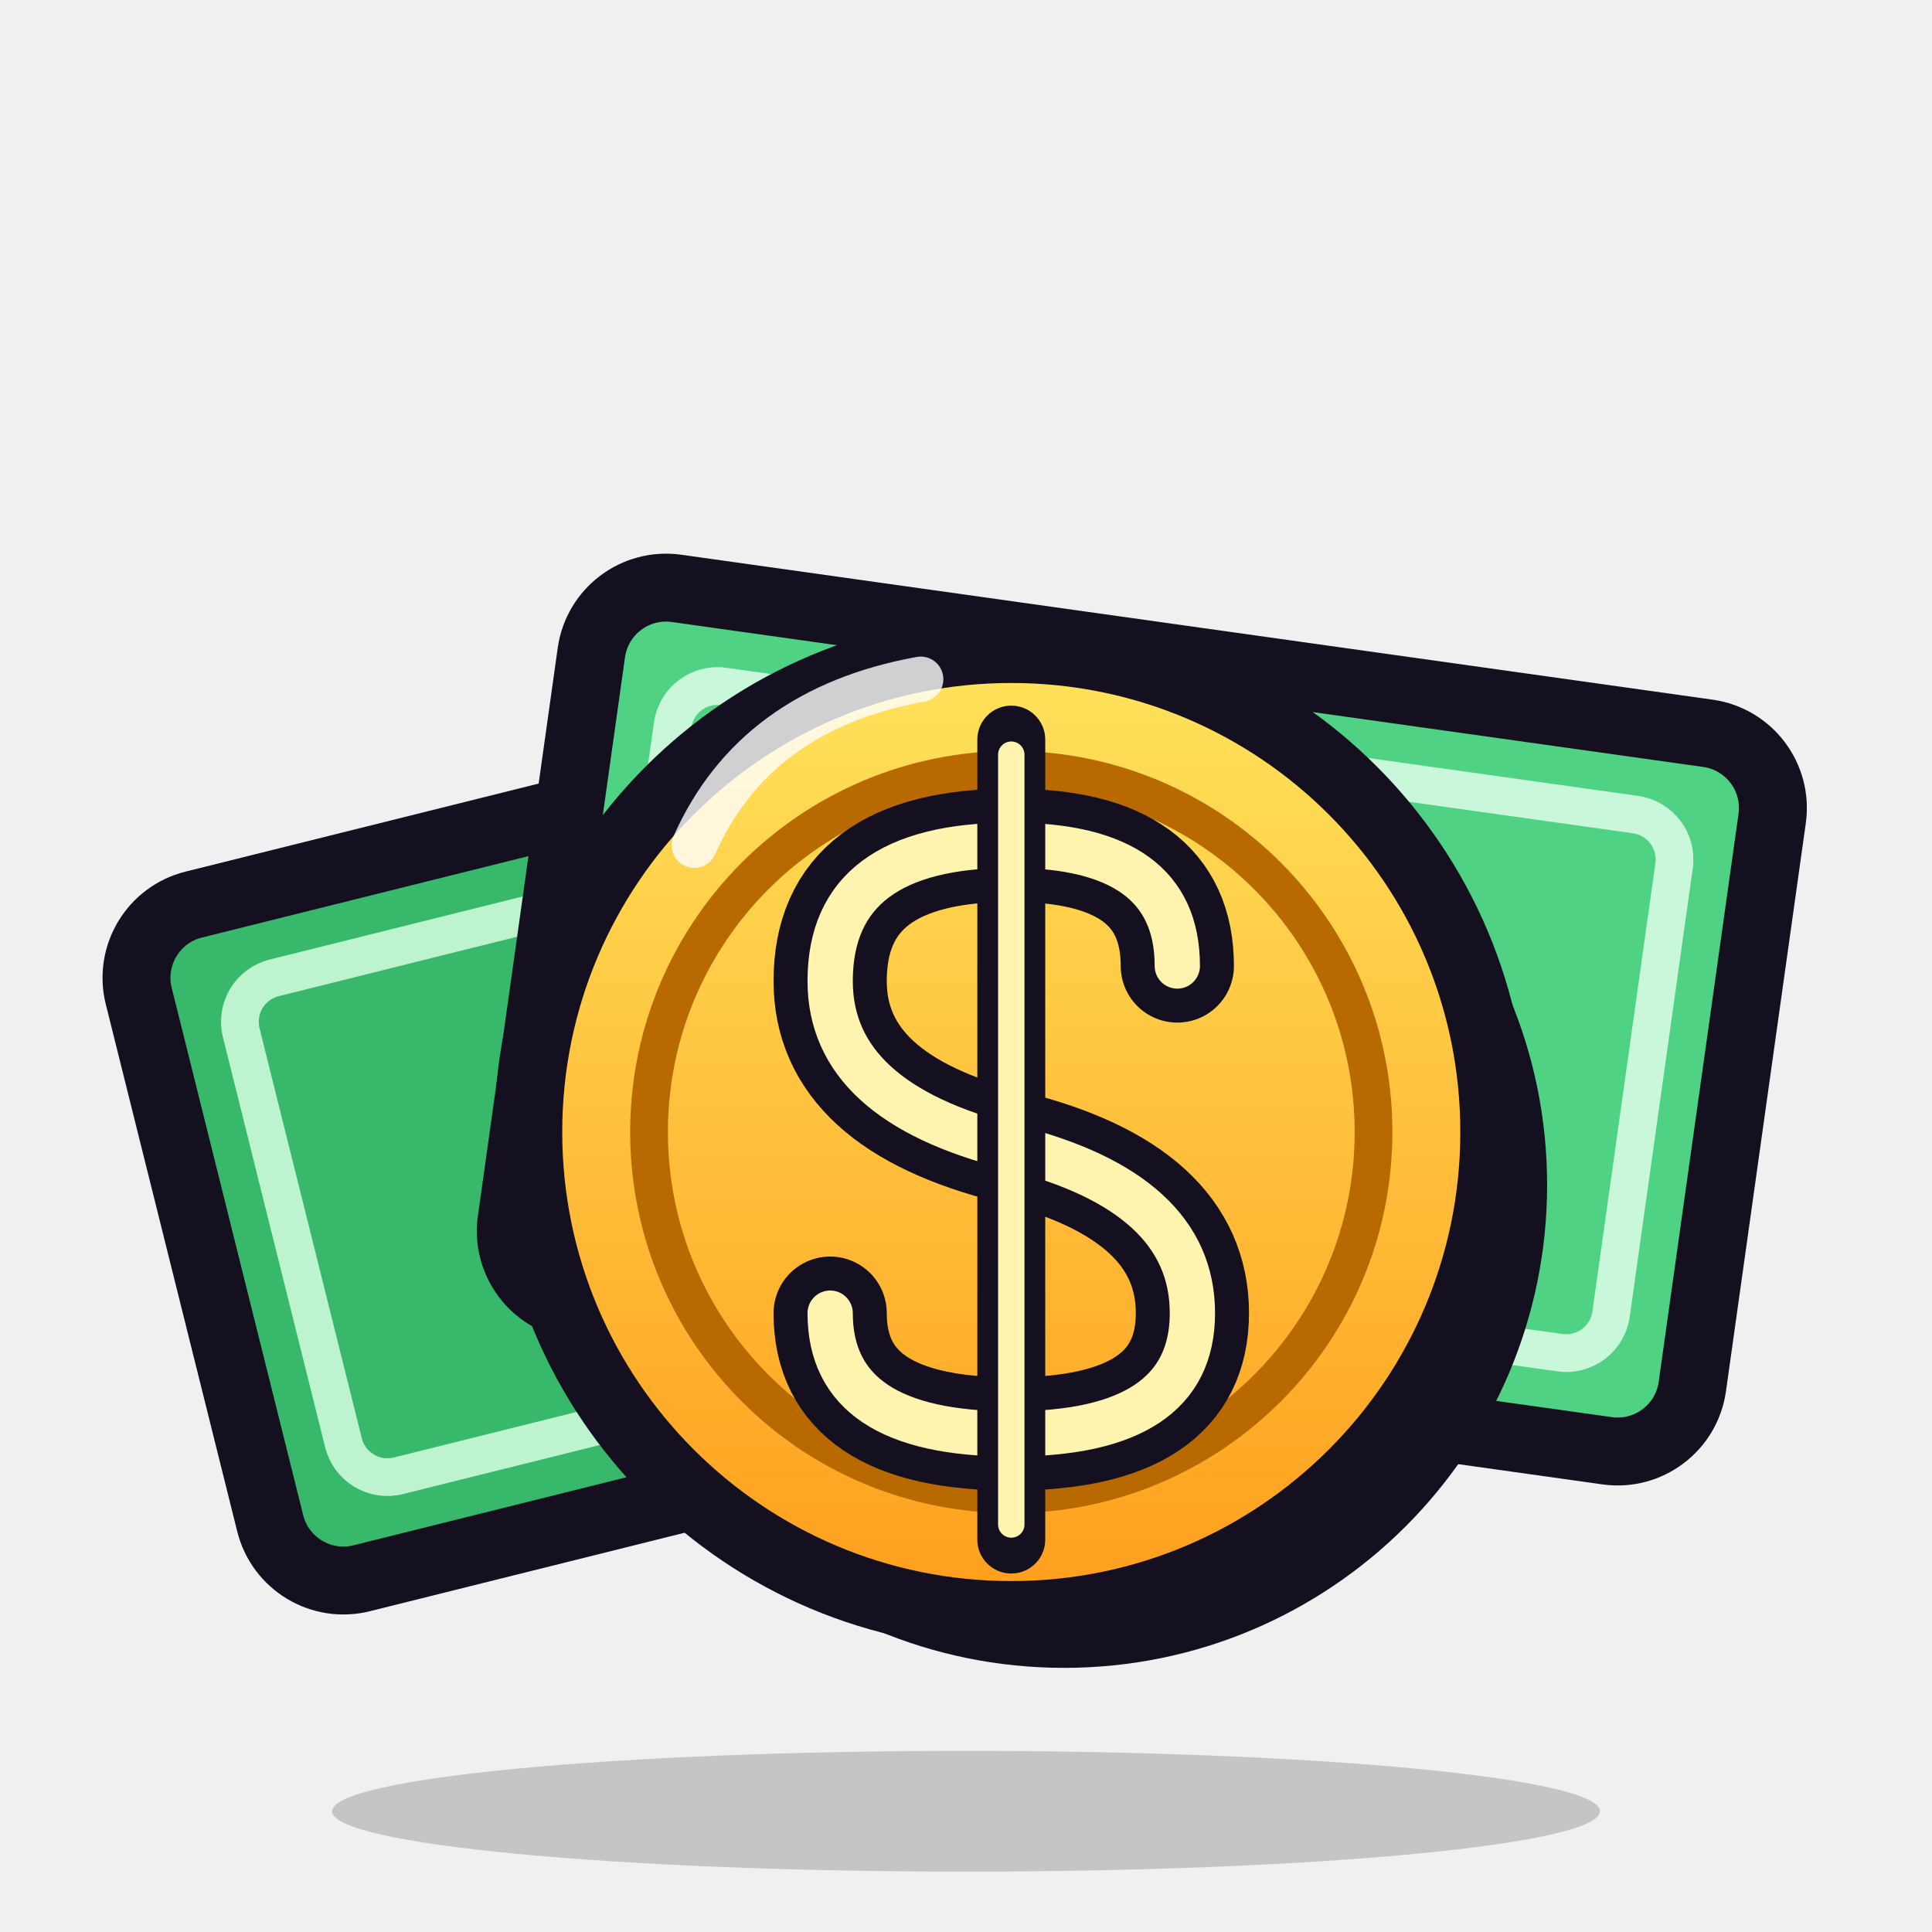
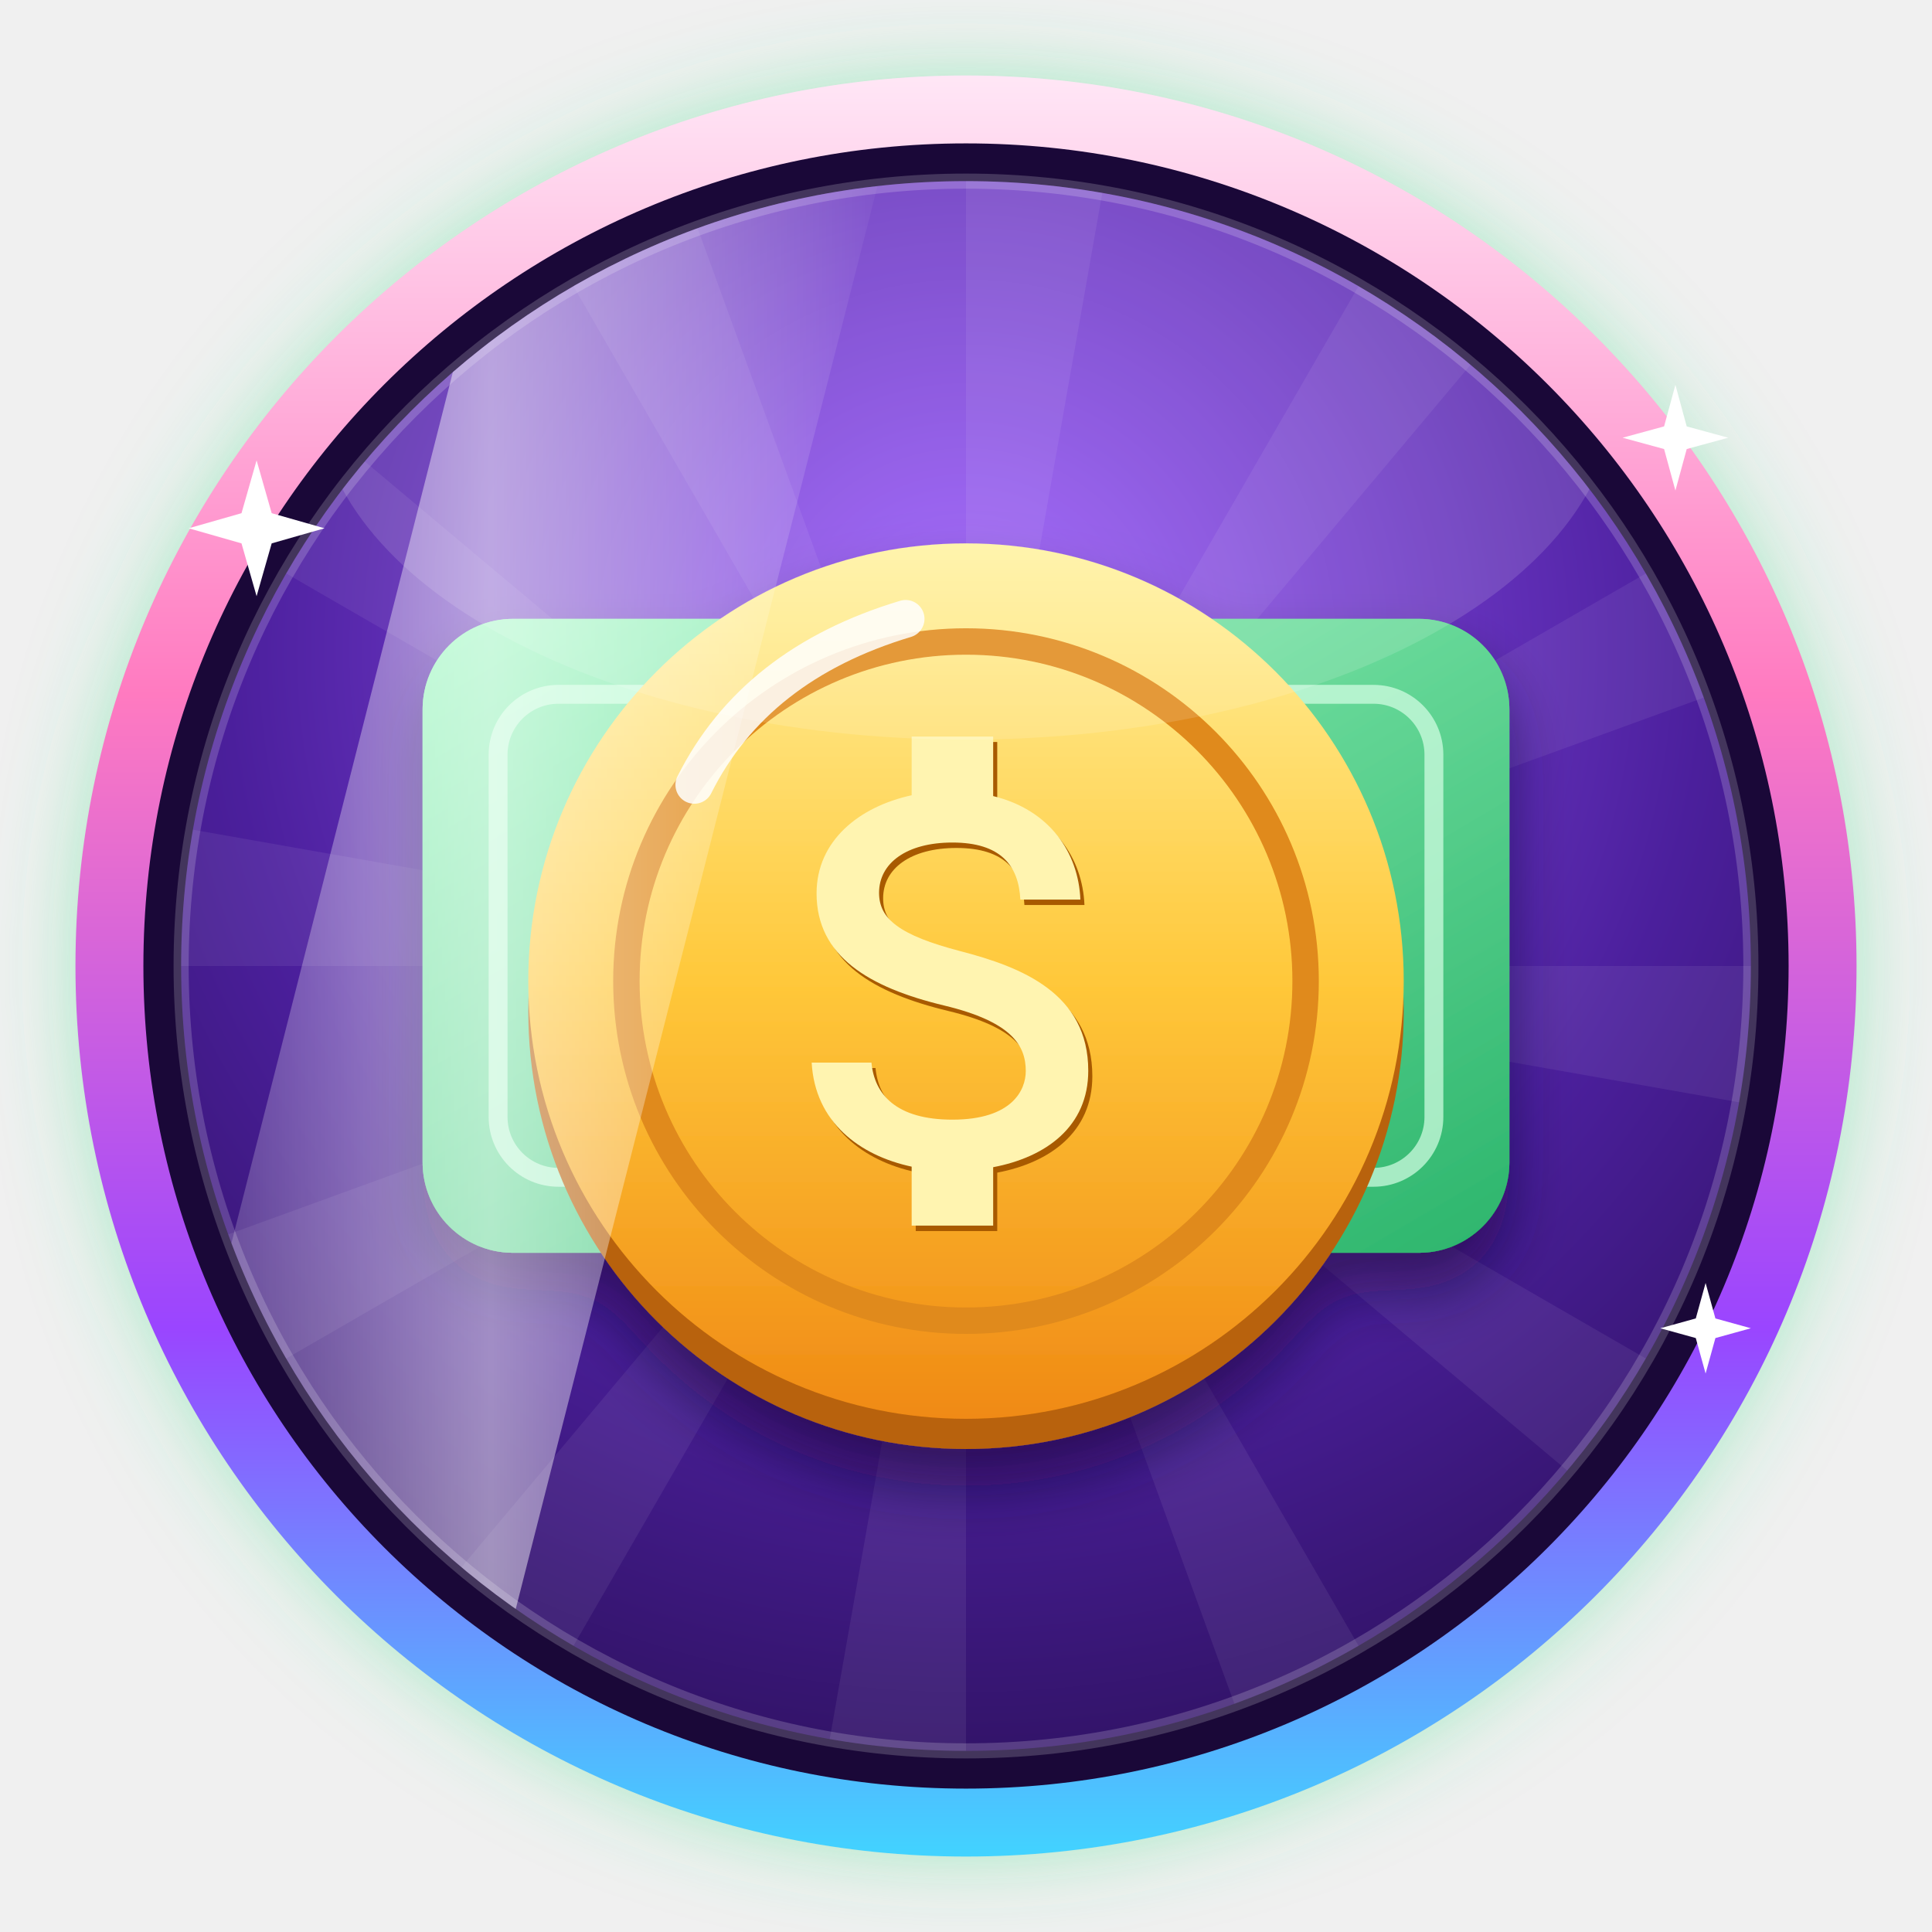
<svg xmlns="http://www.w3.org/2000/svg" viewBox="0 0 256 256" width="256" height="256">
+   <style>
+ .o{transform-box:fill-box;transform-origin:center}
+ .float{animation:fl 3.4s ease-in-out infinite}
+ @keyframes fl{0%,100%{transform:translateY(0)}50%{transform:translateY(-5px)}}
+ .rays{transform-origin:128px 128px;animation:rt 40s linear infinite}
+ @keyframes rt{to{transform:rotate(360deg)}}
+ .sheen{animation:sn 4s ease-in-out infinite}
+ @keyframes sn{0%,50%{transform:translateX(-260px)}100%{transform:translateX(260px)}}
+ .halo{animation:ha 3s ease-in-out infinite}
+ @keyframes ha{0%,100%{opacity:.5}50%{opacity:.95}}
+ .tw{animation:tw 2s ease-in-out infinite}
+ @keyframes tw{0%,100%{opacity:0;transform:scale(.3) rotate(0)}50%{opacity:1;transform:scale(1) rotate(45deg)}}
+ @media (prefers-reduced-motion:reduce){*{animation:none!important}}
+ 
+ .b1{transform-origin:128px 150px;animation:b1 3.4s ease-in-out infinite}.b2{transform-origin:128px 150px;animation:b2 3.4s ease-in-out infinite}
+ @keyframes b1{0%,100%{transform:rotate(-20deg)}50%{transform:rotate(-24deg) translateY(-3px)}}
+ @keyframes b2{0%,100%{transform:rotate(20deg)}50%{transform:rotate(24deg) translateY(-3px)}}
+ .coin{animation:cf 3.4s ease-in-out infinite}
+ @keyframes cf{0%,100%{transform:scaleX(1)}30%{transform:scaleX(.18)}50%{transform:scaleX(-1)}70%{transform:scaleX(.18)}}
+ </style>
  <defs>
-     <linearGradient id="gd" x1="0" y1="0" x2="0" y2="1">
-       <stop offset="0" stop-color="#ffe45c" />
-       <stop offset="1" stop-color="#ff9d1c" />
+     <filter id="blur" x="-40%" y="-40%" width="180%" height="180%">
+       <feGaussianBlur stdDeviation="8" />
+     </filter>
+     <filter id="drop" x="-30%" y="-30%" width="160%" height="170%">
+       <feDropShadow dx="0" dy="5" stdDeviation="4" flood-color="#14052e" flood-opacity=".55" />
+     </filter>
+     <clipPath id="disc">
+       <circle cx="128" cy="128" r="104" />
+     </clipPath>
+     <linearGradient id="rim" x1="0" y1="0" x2="0" y2="1">
+       <stop offset="0" stop-color="#ffe9f7" />
+       <stop offset=".35" stop-color="#ff7ac0" />
+       <stop offset=".7" stop-color="#9a45ff" />
+       <stop offset="1" stop-color="#3fd7ff" />
+     </linearGradient>
+     <radialGradient id="bg" cx=".5" cy=".3" r=".85">
+       <stop offset="0" stop-color="#9a58ff" />
+       <stop offset=".55" stop-color="#4b1f9c" />
+       <stop offset="1" stop-color="#220c47" />
+     </radialGradient>
+     <linearGradient id="shn" x1="0" y1="0" x2="1" y2="0">
+       <stop offset="0" stop-color="#fff" stop-opacity="0" />
+       <stop offset=".5" stop-color="#fff" stop-opacity=".5" />
+       <stop offset="1" stop-color="#fff" stop-opacity="0" />
+     </linearGradient>
+     <linearGradient id="gold" x1="0" y1="0" x2="0" y2="1">
+       <stop offset="0" stop-color="#fff2a0" />
+       <stop offset=".5" stop-color="#ffc83a" />
+       <stop offset="1" stop-color="#f08a14" />
+     </linearGradient>
+     <linearGradient id="gr" x1="0" y1="0" x2="1" y2="1">
+       <stop offset="0" stop-color="#7cf3ad" />
+       <stop offset="1" stop-color="#1fa05a" />
+     </linearGradient>
+     <linearGradient id="gr2" x1="0" y1="0" x2="1" y2="1">
+       <stop offset="0" stop-color="#9bf7bf" />
+       <stop offset="1" stop-color="#2cb56c" />
    </linearGradient>
  </defs>
-   <ellipse cx="128" cy="240" rx="84" ry="8" fill="#000" opacity=".18" />
-   <g stroke="#14101f" stroke-width="9" stroke-linejoin="round" stroke-linecap="round">
-     <g transform="rotate(-14 128 150)">
-       <rect x="26" y="96" width="150" height="92" rx="10" fill="#37b86b" />
-       <rect x="38" y="108" width="126" height="68" rx="6" fill="none" stroke-width="5" stroke="#bdf3cf" />
-       <circle cx="101" cy="142" r="20" fill="#8fe3ac" stroke-width="5" />
+   <circle class="halo" cx="128" cy="128" r="112" fill="#3fe08a" filter="url(#blur)" />
+   <circle cx="128" cy="128" r="118" fill="url(#rim)" />
+   <circle cx="128" cy="128" r="109" fill="#1a0838" />
+   <circle cx="128" cy="128" r="104" fill="url(#bg)" />
+   <g clip-path="url(#disc)">
+     <g class="rays">
+       <polygon points="128,128 348.0,128.0 344.7,166.2" fill="#fff" opacity=".07" />
+       <polygon points="128,128 318.5,238.0 296.5,269.4" fill="#fff" opacity=".07" />
+       <polygon points="128,128 238.0,318.5 203.2,334.7" fill="#fff" opacity=".07" />
+       <polygon points="128,128 128.0,348.0 89.8,344.7" fill="#fff" opacity=".07" />
+       <polygon points="128,128 18.0,318.5 -13.4,296.5" fill="#fff" opacity=".07" />
+       <polygon points="128,128 -62.5,238.0 -78.7,203.2" fill="#fff" opacity=".07" />
+       <polygon points="128,128 -92.0,128.0 -88.7,89.8" fill="#fff" opacity=".07" />
+       <polygon points="128,128 -62.5,18.0 -40.5,-13.4" fill="#fff" opacity=".07" />
+       <polygon points="128,128 18.0,-62.5 52.8,-78.7" fill="#fff" opacity=".07" />
+       <polygon points="128,128 128.0,-92.0 166.2,-88.7" fill="#fff" opacity=".07" />
+       <polygon points="128,128 238.0,-62.5 269.4,-40.5" fill="#fff" opacity=".07" />
+       <polygon points="128,128 318.5,18.0 334.7,52.8" fill="#fff" opacity=".07" />
    </g>
-     <g transform="rotate(8 128 150)">
-       <rect x="70" y="84" width="158" height="96" rx="10" fill="#4fd283" />
-       <rect x="82" y="96" width="134" height="72" rx="6" fill="none" stroke-width="5" stroke="#c9f7da" />
-       <circle cx="149" cy="132" r="22" fill="#a4ecbf" stroke-width="5" />
+   </g>
+   <g class="float">
+     <g filter="url(#drop)">
+       <g class="b1">
+         <rect x="56" y="82" width="144" height="84" rx="12" fill="url(#gr)" />
+         <rect x="66" y="92" width="124" height="64" rx="8" fill="none" stroke="#d6ffe5" stroke-width="2.500" opacity=".7" />
+         <circle cx="128" cy="124" r="18" fill="#b6f9d0" opacity=".55" />
+       </g>
+       <g class="b2">
+         <rect x="56" y="82" width="144" height="84" rx="12" fill="url(#gr2)" />
+         <rect x="66" y="92" width="124" height="64" rx="8" fill="none" stroke="#d6ffe5" stroke-width="2.500" opacity=".7" />
+         <circle cx="128" cy="124" r="18" fill="#b6f9d0" opacity=".55" />
+       </g>
+       <g class="o coin">
+         <circle cx="128" cy="134" r="58" fill="#b8620a" />
+         <circle cx="128" cy="130" r="58" fill="url(#gold)" />
+         <circle cx="128" cy="130" r="45" fill="none" stroke="#e08a1a" stroke-width="3.500" />
+         <g transform="translate(84.800 86.800) scale(3.600)">
+           <path d="M11.8 10.9c-2.27-.59-3-1.2-3-2.15 0-1.09 1.01-1.85 2.7-1.85 1.78 0 2.44.85 2.5 2.1h2.21c-.07-1.72-1.12-3.3-3.21-3.81V3h-3v2.16c-1.94.42-3.5 1.68-3.5 3.61 0 2.31 1.91 3.46 4.7 4.13 2.5.6 3 1.48 3 2.41 0 .69-.49 1.79-2.7 1.79-2.06 0-2.87-.92-2.98-2.1h-2.2c.12 2.19 1.76 3.42 3.68 3.83V21h3v-2.15c1.95-.37 3.5-1.5 3.5-3.55 0-2.84-2.43-3.81-4.7-4.4z" fill="#a85a00" transform="translate(.15 .2)" />
+           <path d="M11.8 10.9c-2.27-.59-3-1.2-3-2.15 0-1.09 1.01-1.85 2.7-1.85 1.78 0 2.44.85 2.5 2.1h2.21c-.07-1.72-1.12-3.3-3.21-3.81V3h-3v2.16c-1.94.42-3.5 1.68-3.5 3.61 0 2.31 1.91 3.46 4.7 4.13 2.5.6 3 1.48 3 2.41 0 .69-.49 1.79-2.7 1.79-2.06 0-2.87-.92-2.98-2.1h-2.2c.12 2.19 1.76 3.42 3.68 3.83V21h3v-2.15c1.95-.37 3.5-1.5 3.5-3.55 0-2.84-2.43-3.81-4.7-4.4z" fill="#fff4b0" />
+         </g>
+         <path d="M92 104 Q100 88 120 82" fill="none" stroke="#fff" stroke-width="5" stroke-linecap="round" opacity=".85" />
+       </g>
    </g>
-     <circle cx="141" cy="157" r="64" fill="#14101f" stroke="none" />
-     <circle cx="134" cy="150" r="64" fill="url(#gd)" />
-     <circle cx="134" cy="150" r="48" fill="none" stroke="#b86a00" stroke-width="5" />
-     <path d="M156 128 Q156 112 134 112 Q110 112 110 130 Q110 146 134 152 Q158 158 158 174 Q158 190 134 190 Q110 190 110 174" fill="none" stroke-width="15" />
-     <path d="M156 128 Q156 112 134 112 Q110 112 110 130 Q110 146 134 152 Q158 158 158 174 Q158 190 134 190 Q110 190 110 174" fill="none" stroke="#fff3b0" stroke-width="6" />
-     <path d="M134 98 V204" stroke-width="9" />
-     <path d="M134 100 V202" stroke="#fff3b0" stroke-width="3.500" />
  </g>
-   <path d="M92 112 Q100 94 122 90" fill="none" stroke="#fff" stroke-width="6" stroke-linecap="round" opacity=".8" />
+   <g clip-path="url(#disc)">
+     <ellipse cx="128" cy="52" rx="86" ry="46" fill="#fff" opacity=".13" />
+     <g class="sheen">
+       <polygon points="70,10 120,10 60,246 10,246" fill="url(#shn)" />
+     </g>
+   </g>
+   <circle cx="128" cy="128" r="104" fill="none" stroke="#fff" stroke-opacity=".18" stroke-width="2" />
+   <polygon class="o tw" style="animation-delay:0.2s" points="34.0,61.0 36.0,68.0 43.0,70.0 36.0,72.0 34.0,79.0 32.0,72.0 25.0,70.0 32.0,68.0" fill="#fff" />
+   <polygon class="o tw" style="animation-delay:1.1s" points="222.0,51.0 223.5,56.5 229.0,58.0 223.5,59.5 222.0,65.0 220.5,59.5 215.0,58.0 220.5,56.5" fill="#fff" />
+   <polygon class="o tw" style="animation-delay:1.6s" points="226.0,170.0 227.3,174.7 232.0,176.0 227.3,177.3 226.0,182.0 224.7,177.3 220.0,176.0 224.7,174.7" fill="#fff" />
</svg>
